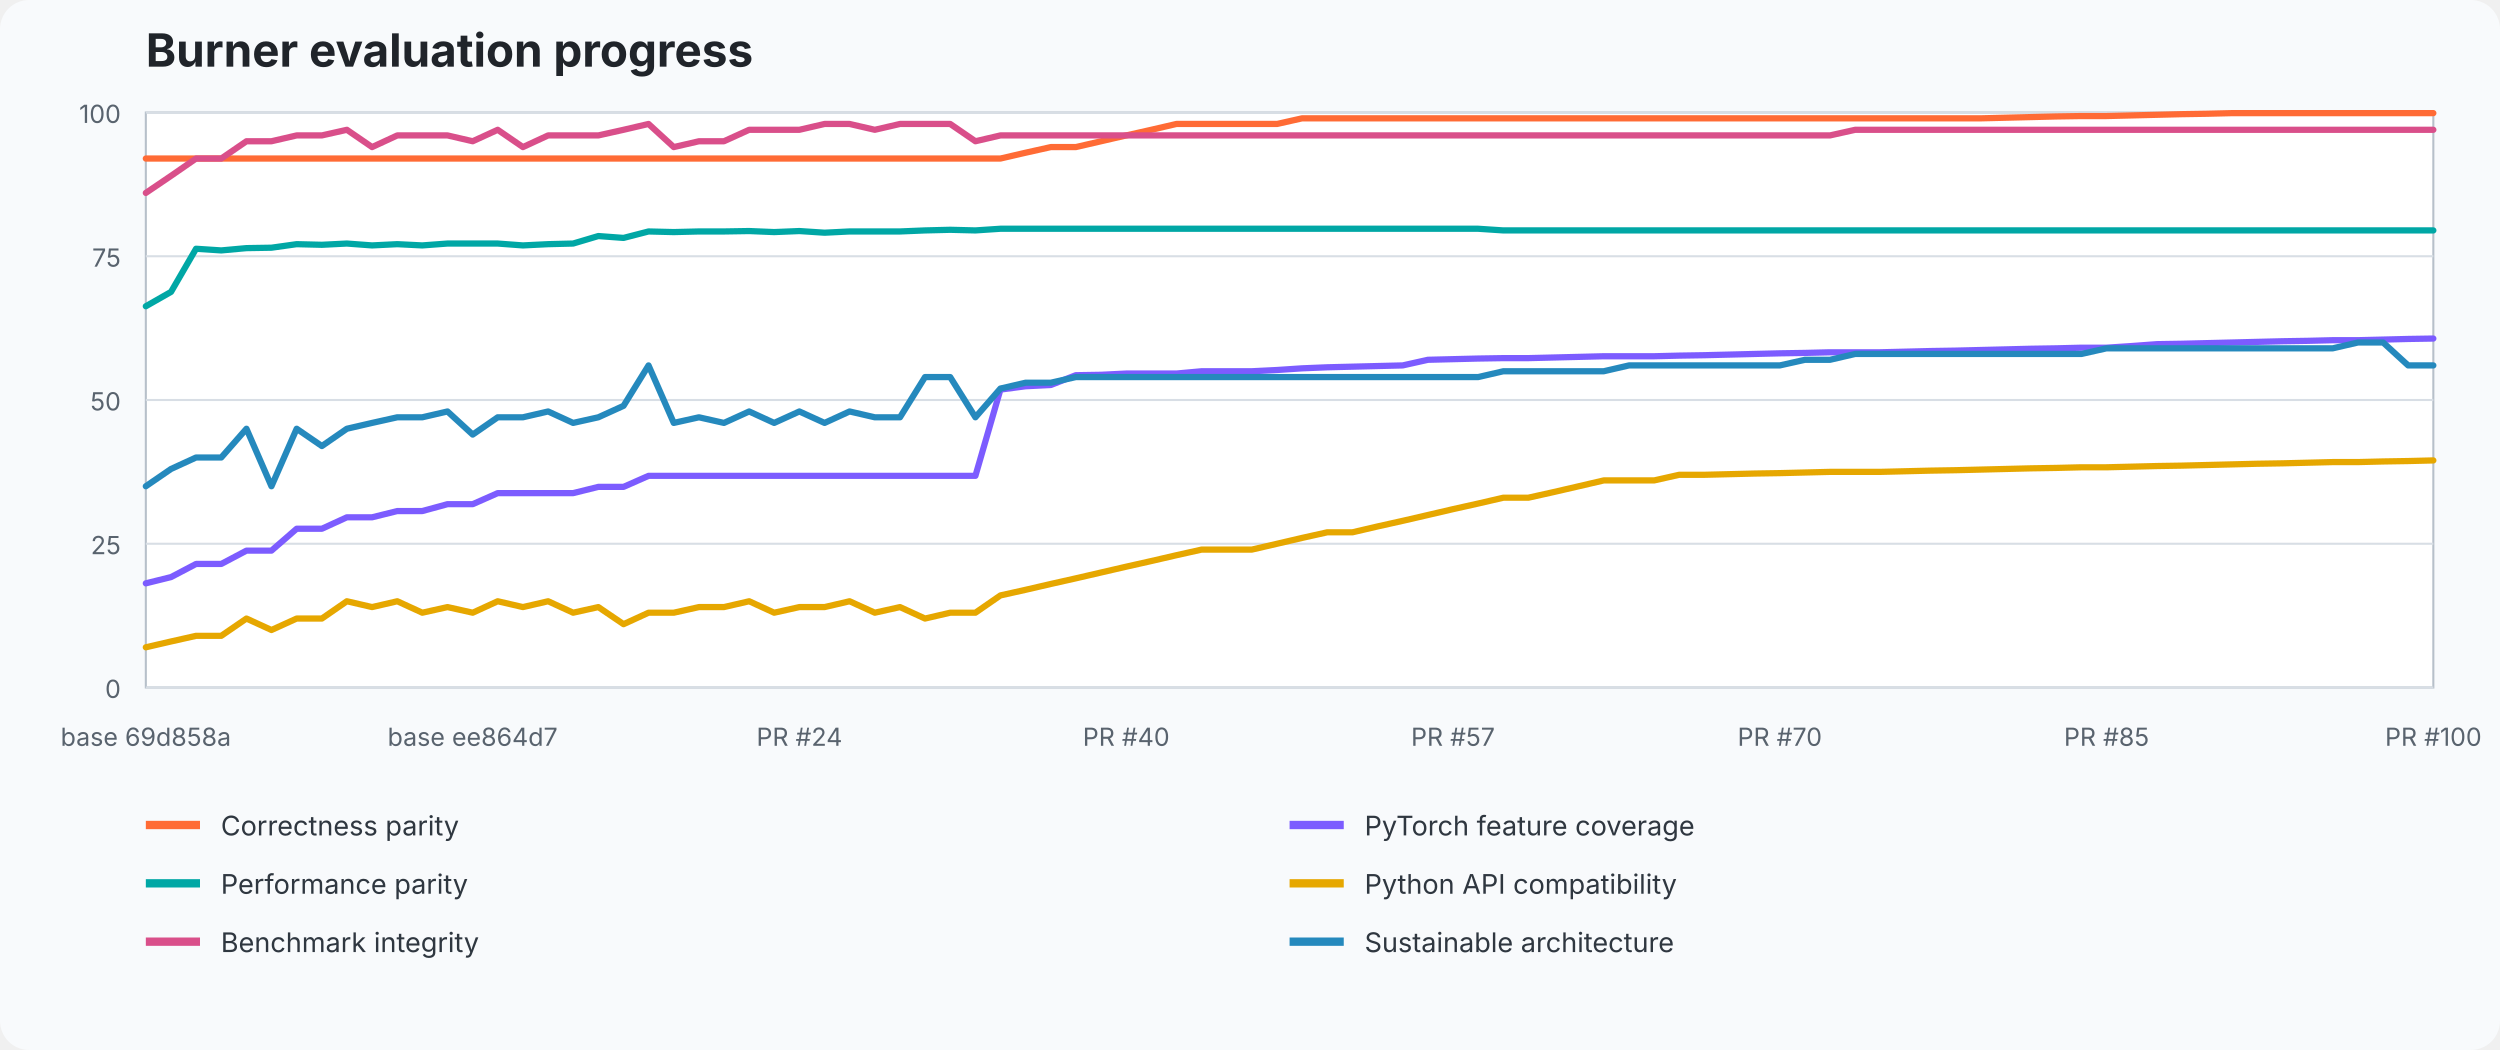
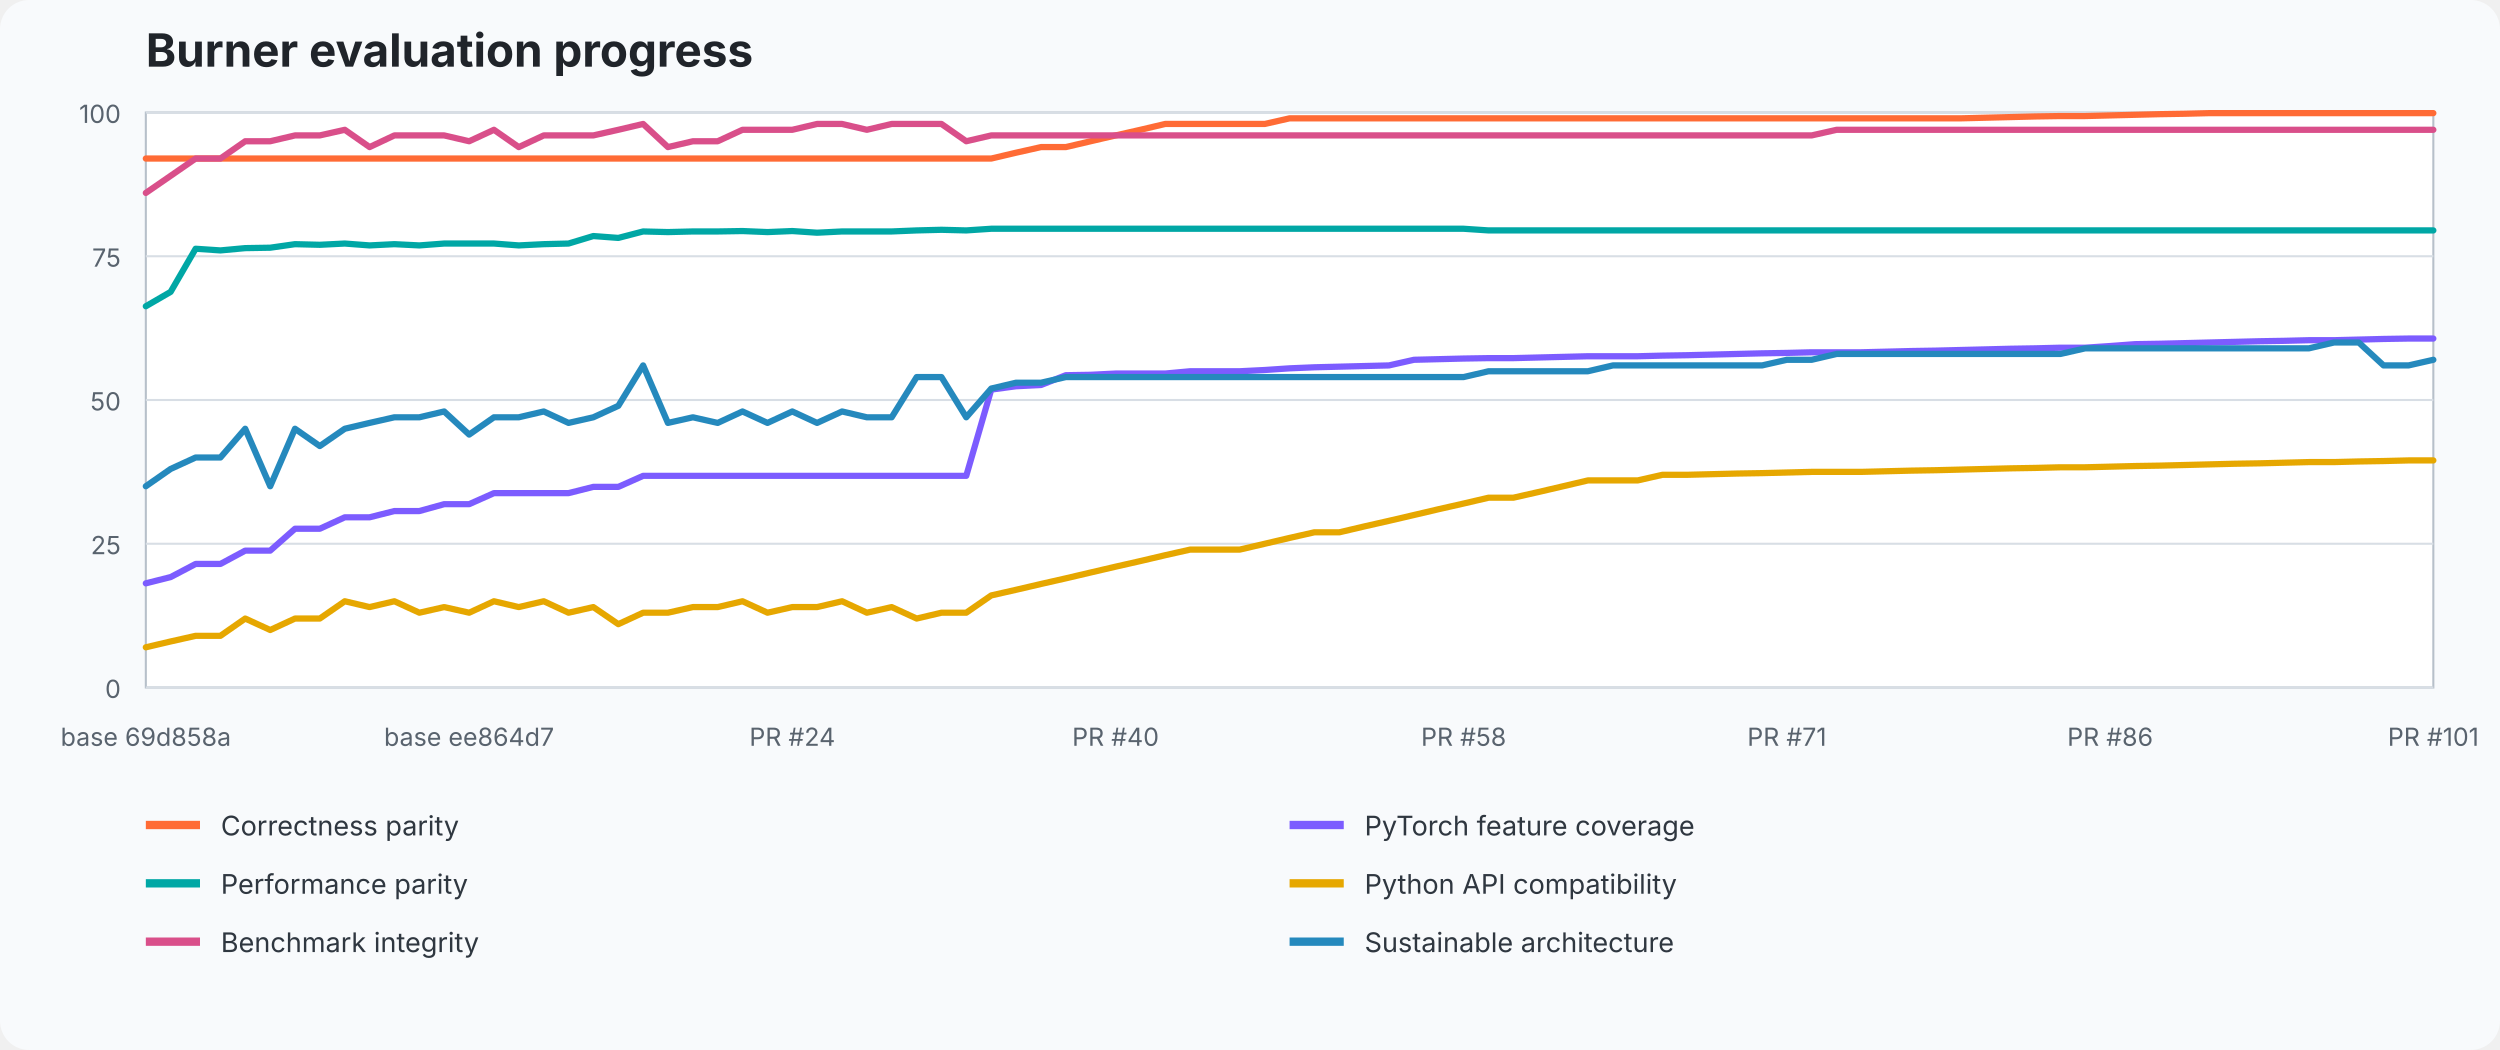
<svg xmlns="http://www.w3.org/2000/svg" width="1200" height="504" viewBox="0 0 1200 504" role="img" aria-labelledby="title desc">
  <style>text{font-family:ui-sans-serif,system-ui,-apple-system,BlinkMacSystemFont,"Segoe UI",sans-serif}.title{font-size:22px;font-weight:700;fill:#20242a}.axis{font-size:12px;fill:#59636e}.legend{font-size:13px;fill:#2f3740}.grid{stroke:#d8dee5;stroke-width:1}.plot{fill:#fff;stroke:#b7c0ca}</style>
  <rect width="100%" height="100%" fill="#f8fafc" rx="14" />
  <text x="70" y="32" class="title">Burner evaluation progress</text>
  <rect x="70" y="54" width="1098" height="276" class="plot" />
  <line x1="70" y1="330" x2="1168" y2="330" class="grid" />
  <text x="58" y="335" text-anchor="end" class="axis">0</text>
  <line x1="70" y1="261" x2="1168" y2="261" class="grid" />
  <text x="58" y="266" text-anchor="end" class="axis">25</text>
  <line x1="70" y1="192" x2="1168" y2="192" class="grid" />
  <text x="58" y="197" text-anchor="end" class="axis">50</text>
  <line x1="70" y1="123" x2="1168" y2="123" class="grid" />
  <text x="58" y="128" text-anchor="end" class="axis">75</text>
  <line x1="70" y1="54" x2="1168" y2="54" class="grid" />
  <text x="58" y="59" text-anchor="end" class="axis">100</text>
-   <polyline points="70.0,76.1 82.1,76.1 94.1,76.1 106.2,76.1 118.3,76.1 130.3,76.1 142.4,76.1 154.5,76.1 166.5,76.1 178.6,76.1 190.7,76.1 202.7,76.1 214.8,76.1 226.9,76.1 238.9,76.1 251.0,76.1 263.1,76.1 275.1,76.1 287.2,76.1 299.3,76.1 311.3,76.1 323.4,76.1 335.5,76.1 347.5,76.1 359.6,76.1 371.6,76.1 383.7,76.1 395.8,76.1 407.8,76.1 419.9,76.1 432.0,76.1 444.0,76.1 456.1,76.1 468.2,76.1 480.2,76.1 492.3,73.3 504.4,70.6 516.4,70.6 528.5,67.8 540.6,65.0 552.6,62.3 564.7,59.5 576.8,59.5 588.8,59.5 600.9,59.5 613.0,59.5 625.0,56.8 637.1,56.8 649.2,56.8 661.2,56.8 673.3,56.8 685.4,56.8 697.4,56.8 709.5,56.8 721.6,56.8 733.6,56.8 745.7,56.8 757.8,56.8 769.8,56.8 781.9,56.8 794.0,56.8 806.0,56.8 818.1,56.8 830.2,56.8 842.2,56.8 854.3,56.8 866.4,56.8 878.4,56.8 890.5,56.8 902.5,56.8 914.6,56.8 926.7,56.8 938.7,56.8 950.8,56.8 962.9,56.5 974.9,56.2 987.0,55.9 999.1,55.7 1011.1,55.7 1023.2,55.4 1035.3,55.1 1047.3,54.8 1059.4,54.6 1071.5,54.3 1083.5,54.3 1095.6,54.3 1107.7,54.3 1119.7,54.3 1131.8,54.3 1143.9,54.3 1155.9,54.3 1168.0,54.3" fill="none" stroke="#ff6b35" stroke-width="3" stroke-linejoin="round" stroke-linecap="round" />
-   <polyline points="70.0,280.0 82.1,277.0 94.1,270.7 106.2,270.7 118.3,264.3 130.3,264.3 142.4,253.8 154.5,253.8 166.5,248.3 178.6,248.3 190.7,245.3 202.7,245.3 214.8,242.0 226.9,242.0 238.9,236.7 251.0,236.7 263.1,236.7 275.1,236.7 287.2,233.7 299.3,233.7 311.3,228.4 323.4,228.4 335.5,228.4 347.5,228.4 359.6,228.4 371.6,228.4 383.7,228.4 395.8,228.4 407.8,228.4 419.9,228.4 432.0,228.4 444.0,228.4 456.1,228.4 468.2,228.4 480.2,187.0 492.3,185.4 504.4,184.8 516.4,180.1 528.5,179.9 540.6,179.3 552.6,179.3 564.7,179.3 576.8,178.2 588.8,178.2 600.9,178.2 613.0,177.6 625.0,176.8 637.1,176.3 649.2,176.0 661.2,175.7 673.3,175.4 685.4,172.7 697.4,172.4 709.5,172.1 721.6,171.9 733.6,171.9 745.7,171.6 757.8,171.3 769.8,171.0 781.9,171.0 794.0,171.0 806.0,170.7 818.1,170.5 830.2,170.2 842.2,169.9 854.3,169.6 866.4,169.4 878.4,169.1 890.5,169.1 902.5,169.1 914.6,168.8 926.7,168.5 938.7,168.3 950.8,168.0 962.9,167.7 974.9,167.4 987.0,167.2 999.1,166.9 1011.1,166.9 1023.2,166.1 1035.3,165.2 1047.3,165.0 1059.4,164.7 1071.5,164.4 1083.5,164.1 1095.6,163.8 1107.7,163.6 1119.7,163.3 1131.8,163.3 1143.9,163.0 1155.9,162.7 1168.0,162.5" fill="none" stroke="#7c5cff" stroke-width="3" stroke-linejoin="round" stroke-linecap="round" />
-   <polyline points="70.0,147.0 82.1,140.1 94.1,119.4 106.2,120.2 118.3,119.1 130.3,118.9 142.4,117.2 154.5,117.5 166.5,116.9 178.6,117.8 190.7,117.2 202.7,117.8 214.8,116.9 226.9,116.9 238.9,116.9 251.0,117.8 263.1,117.2 275.1,116.9 287.2,113.3 299.3,114.2 311.3,111.1 323.4,111.4 335.5,111.1 347.5,111.1 359.6,110.9 371.6,111.4 383.7,110.9 395.8,111.7 407.8,111.1 419.9,111.1 432.0,111.1 444.0,110.6 456.1,110.3 468.2,110.6 480.2,109.8 492.3,109.8 504.4,109.8 516.4,109.8 528.5,109.8 540.6,109.8 552.6,109.8 564.7,109.8 576.8,109.8 588.8,109.8 600.9,109.8 613.0,109.8 625.0,109.8 637.1,109.8 649.2,109.8 661.2,109.8 673.3,109.8 685.4,109.8 697.4,109.8 709.5,109.8 721.6,110.6 733.6,110.6 745.7,110.6 757.8,110.6 769.8,110.6 781.9,110.6 794.0,110.6 806.0,110.6 818.1,110.6 830.2,110.6 842.2,110.6 854.3,110.6 866.4,110.6 878.4,110.6 890.5,110.6 902.5,110.6 914.6,110.6 926.7,110.6 938.7,110.6 950.8,110.6 962.9,110.6 974.9,110.6 987.0,110.6 999.1,110.6 1011.1,110.6 1023.2,110.6 1035.3,110.6 1047.3,110.6 1059.4,110.6 1071.5,110.6 1083.5,110.6 1095.6,110.6 1107.7,110.6 1119.7,110.6 1131.8,110.6 1143.9,110.6 1155.9,110.6 1168.0,110.6" fill="none" stroke="#00a7a5" stroke-width="3" stroke-linejoin="round" stroke-linecap="round" />
-   <polyline points="70.0,310.7 82.1,307.9 94.1,305.2 106.2,305.2 118.3,296.9 130.3,302.4 142.4,296.9 154.5,296.9 166.5,288.6 178.6,291.4 190.7,288.6 202.7,294.1 214.8,291.4 226.9,294.1 238.9,288.6 251.0,291.4 263.1,288.6 275.1,294.1 287.2,291.4 299.3,299.6 311.3,294.1 323.4,294.1 335.5,291.4 347.5,291.4 359.6,288.6 371.6,294.1 383.7,291.4 395.8,291.4 407.8,288.6 419.9,294.1 432.0,291.4 444.0,296.9 456.1,294.1 468.2,294.1 480.2,285.8 492.3,283.1 504.4,280.3 516.4,277.6 528.5,274.8 540.6,272.0 552.6,269.3 564.7,266.5 576.8,263.8 588.8,263.8 600.9,263.8 613.0,261.0 625.0,258.2 637.1,255.5 649.2,255.5 661.2,252.7 673.3,250.0 685.4,247.2 697.4,244.4 709.5,241.7 721.6,238.9 733.6,238.9 745.7,236.2 757.8,233.4 769.8,230.6 781.9,230.6 794.0,230.6 806.0,227.9 818.1,227.9 830.2,227.6 842.2,227.3 854.3,227.1 866.4,226.8 878.4,226.5 890.5,226.5 902.5,226.5 914.6,226.2 926.7,225.9 938.7,225.7 950.8,225.4 962.9,225.1 974.9,224.8 987.0,224.6 999.1,224.3 1011.1,224.3 1023.2,224.0 1035.3,223.7 1047.3,223.5 1059.4,223.2 1071.5,222.9 1083.5,222.6 1095.6,222.4 1107.7,222.1 1119.7,221.8 1131.8,221.8 1143.9,221.5 1155.9,221.3 1168.0,221.0" fill="none" stroke="#e6a700" stroke-width="3" stroke-linejoin="round" stroke-linecap="round" />
-   <polyline points="70.0,92.6 82.1,84.4 94.1,76.1 106.2,76.1 118.3,67.8 130.3,67.8 142.4,65.0 154.5,65.0 166.5,62.3 178.6,70.6 190.7,65.0 202.7,65.0 214.8,65.0 226.9,67.8 238.9,62.3 251.0,70.6 263.1,65.0 275.1,65.0 287.2,65.0 299.3,62.3 311.3,59.5 323.4,70.6 335.5,67.8 347.5,67.8 359.6,62.3 371.6,62.3 383.7,62.3 395.8,59.5 407.8,59.5 419.9,62.3 432.0,59.5 444.0,59.5 456.1,59.5 468.2,67.8 480.2,65.0 492.3,65.0 504.4,65.0 516.4,65.0 528.5,65.0 540.6,65.0 552.6,65.0 564.7,65.0 576.8,65.0 588.8,65.0 600.9,65.0 613.0,65.0 625.0,65.0 637.1,65.0 649.2,65.0 661.2,65.0 673.3,65.0 685.4,65.0 697.4,65.0 709.5,65.0 721.6,65.0 733.6,65.0 745.7,65.0 757.8,65.0 769.8,65.0 781.9,65.0 794.0,65.0 806.0,65.0 818.1,65.0 830.2,65.0 842.2,65.0 854.3,65.0 866.4,65.0 878.4,65.0 890.5,62.3 902.5,62.3 914.6,62.3 926.7,62.3 938.7,62.3 950.8,62.3 962.9,62.3 974.9,62.3 987.0,62.3 999.1,62.3 1011.1,62.3 1023.2,62.3 1035.3,62.3 1047.3,62.3 1059.4,62.3 1071.5,62.3 1083.5,62.3 1095.6,62.3 1107.7,62.3 1119.7,62.3 1131.8,62.3 1143.9,62.3 1155.9,62.3 1168.0,62.3" fill="none" stroke="#d94f8a" stroke-width="3" stroke-linejoin="round" stroke-linecap="round" />
-   <polyline points="70.0,233.4 82.1,225.1 94.1,219.6 106.2,219.6 118.3,205.8 130.3,233.4 142.4,205.8 154.5,214.1 166.5,205.8 178.6,203.0 190.7,200.3 202.7,200.3 214.8,197.5 226.9,208.6 238.9,200.3 251.0,200.3 263.1,197.5 275.1,203.0 287.2,200.3 299.3,194.8 311.3,175.4 323.4,203.0 335.5,200.3 347.5,203.0 359.6,197.5 371.6,203.0 383.7,197.5 395.8,203.0 407.8,197.5 419.9,200.3 432.0,200.3 444.0,181.0 456.1,181.0 468.2,200.3 480.2,186.5 492.3,183.7 504.4,183.7 516.4,181.0 528.5,181.0 540.6,181.0 552.6,181.0 564.7,181.0 576.8,181.0 588.8,181.0 600.9,181.0 613.0,181.0 625.0,181.0 637.1,181.0 649.2,181.0 661.2,181.0 673.3,181.0 685.4,181.0 697.4,181.0 709.5,181.0 721.6,178.2 733.6,178.2 745.7,178.2 757.8,178.2 769.8,178.2 781.9,175.4 794.0,175.4 806.0,175.4 818.1,175.4 830.2,175.4 842.2,175.4 854.3,175.4 866.4,172.7 878.4,172.7 890.5,169.9 902.5,169.9 914.6,169.9 926.7,169.9 938.7,169.9 950.8,169.9 962.9,169.9 974.9,169.9 987.0,169.9 999.1,169.9 1011.1,167.2 1023.2,167.2 1035.3,167.2 1047.3,167.2 1059.4,167.2 1071.5,167.2 1083.5,167.2 1095.6,167.2 1107.7,167.2 1119.7,167.2 1131.8,164.4 1143.9,164.4 1155.9,175.4 1168.0,175.4" fill="none" stroke="#2589bd" stroke-width="3" stroke-linejoin="round" stroke-linecap="round" />
+   <polyline points="70.0,76.1 81.9,76.1 93.9,76.1 105.8,76.1 117.7,76.1 129.7,76.1 141.6,76.1 153.5,76.1 165.5,76.1 177.4,76.1 189.3,76.1 201.3,76.1 213.2,76.1 225.2,76.1 237.1,76.1 249.0,76.1 261.0,76.1 272.9,76.1 284.8,76.1 296.8,76.1 308.7,76.1 320.6,76.1 332.6,76.1 344.5,76.1 356.4,76.1 368.4,76.1 380.3,76.1 392.2,76.1 404.2,76.1 416.1,76.1 428.0,76.1 440.0,76.1 451.9,76.1 463.8,76.1 475.8,76.1 487.7,73.3 499.7,70.6 511.6,70.6 523.5,67.8 535.5,65.0 547.4,62.3 559.3,59.5 571.3,59.5 583.2,59.5 595.1,59.5 607.1,59.5 619.0,56.8 630.9,56.8 642.9,56.8 654.8,56.8 666.7,56.8 678.7,56.8 690.6,56.8 702.5,56.8 714.5,56.8 726.4,56.8 738.3,56.8 750.3,56.8 762.2,56.8 774.2,56.8 786.1,56.8 798.0,56.8 810.0,56.8 821.9,56.8 833.8,56.8 845.8,56.8 857.7,56.8 869.6,56.8 881.6,56.8 893.5,56.8 905.4,56.8 917.4,56.8 929.3,56.8 941.2,56.8 953.2,56.5 965.1,56.2 977.0,55.9 989.0,55.7 1000.9,55.7 1012.8,55.4 1024.8,55.1 1036.7,54.8 1048.7,54.6 1060.6,54.3 1072.5,54.3 1084.5,54.3 1096.4,54.3 1108.3,54.3 1120.3,54.3 1132.2,54.3 1144.1,54.3 1156.1,54.3 1168.0,54.3" fill="none" stroke="#ff6b35" stroke-width="3" stroke-linejoin="round" stroke-linecap="round" />
+   <polyline points="70.0,280.0 81.9,277.0 93.9,270.7 105.8,270.7 117.7,264.3 129.7,264.3 141.6,253.8 153.5,253.8 165.5,248.3 177.4,248.3 189.3,245.3 201.3,245.3 213.2,242.0 225.2,242.0 237.1,236.7 249.0,236.7 261.0,236.7 272.9,236.7 284.8,233.7 296.8,233.7 308.7,228.4 320.6,228.4 332.6,228.4 344.5,228.4 356.4,228.4 368.4,228.4 380.3,228.4 392.2,228.4 404.2,228.4 416.1,228.4 428.0,228.4 440.0,228.4 451.9,228.4 463.8,228.4 475.8,187.0 487.7,185.4 499.7,184.8 511.6,180.1 523.5,179.9 535.5,179.3 547.4,179.3 559.3,179.3 571.3,178.2 583.2,178.2 595.1,178.2 607.1,177.6 619.0,176.8 630.9,176.3 642.9,176.0 654.8,175.7 666.7,175.4 678.7,172.7 690.6,172.4 702.5,172.1 714.5,171.9 726.4,171.9 738.3,171.6 750.3,171.3 762.2,171.0 774.2,171.0 786.1,171.0 798.0,170.7 810.0,170.5 821.9,170.2 833.8,169.9 845.8,169.6 857.7,169.4 869.6,169.1 881.6,169.1 893.5,169.1 905.4,168.8 917.4,168.5 929.3,168.3 941.2,168.0 953.2,167.7 965.1,167.4 977.0,167.2 989.0,166.9 1000.9,166.9 1012.8,166.1 1024.8,165.2 1036.7,165.0 1048.7,164.7 1060.6,164.4 1072.5,164.1 1084.5,163.8 1096.4,163.6 1108.3,163.3 1120.3,163.3 1132.2,163.0 1144.1,162.7 1156.1,162.5 1168.0,162.5" fill="none" stroke="#7c5cff" stroke-width="3" stroke-linejoin="round" stroke-linecap="round" />
+   <polyline points="70.0,147.0 81.9,140.1 93.9,119.4 105.8,120.2 117.7,119.1 129.7,118.9 141.6,117.2 153.5,117.5 165.5,116.9 177.4,117.8 189.3,117.2 201.3,117.8 213.2,116.9 225.2,116.9 237.1,116.9 249.0,117.8 261.0,117.2 272.9,116.9 284.8,113.3 296.8,114.2 308.7,111.1 320.6,111.4 332.6,111.1 344.5,111.1 356.4,110.9 368.4,111.4 380.3,110.9 392.2,111.7 404.2,111.1 416.1,111.1 428.0,111.1 440.0,110.6 451.9,110.3 463.8,110.6 475.8,109.8 487.7,109.8 499.7,109.8 511.6,109.8 523.5,109.8 535.5,109.8 547.4,109.8 559.3,109.8 571.3,109.8 583.2,109.8 595.1,109.8 607.1,109.8 619.0,109.8 630.9,109.8 642.9,109.8 654.8,109.8 666.7,109.8 678.7,109.8 690.6,109.8 702.5,109.8 714.5,110.6 726.4,110.6 738.3,110.6 750.3,110.6 762.2,110.6 774.2,110.6 786.1,110.6 798.0,110.6 810.0,110.6 821.9,110.6 833.8,110.6 845.8,110.6 857.7,110.6 869.6,110.6 881.6,110.6 893.5,110.6 905.4,110.6 917.4,110.6 929.3,110.6 941.2,110.6 953.2,110.6 965.1,110.6 977.0,110.6 989.0,110.6 1000.9,110.6 1012.8,110.6 1024.8,110.6 1036.7,110.6 1048.7,110.6 1060.6,110.6 1072.5,110.6 1084.5,110.6 1096.4,110.6 1108.3,110.6 1120.3,110.6 1132.2,110.6 1144.1,110.6 1156.1,110.6 1168.0,110.6" fill="none" stroke="#00a7a5" stroke-width="3" stroke-linejoin="round" stroke-linecap="round" />
+   <polyline points="70.0,310.7 81.9,307.9 93.9,305.2 105.8,305.2 117.7,296.9 129.7,302.4 141.6,296.9 153.5,296.9 165.5,288.6 177.4,291.4 189.3,288.6 201.3,294.1 213.2,291.4 225.2,294.1 237.1,288.6 249.0,291.4 261.0,288.6 272.9,294.1 284.8,291.4 296.8,299.6 308.7,294.1 320.6,294.1 332.6,291.4 344.5,291.4 356.4,288.6 368.4,294.1 380.3,291.4 392.2,291.4 404.2,288.6 416.1,294.1 428.0,291.4 440.0,296.9 451.9,294.1 463.8,294.1 475.8,285.8 487.7,283.1 499.7,280.3 511.6,277.6 523.5,274.8 535.5,272.0 547.4,269.3 559.3,266.5 571.3,263.8 583.2,263.8 595.1,263.8 607.1,261.0 619.0,258.2 630.9,255.5 642.9,255.5 654.8,252.7 666.7,250.0 678.7,247.2 690.6,244.4 702.5,241.7 714.5,238.9 726.4,238.9 738.3,236.2 750.3,233.4 762.2,230.6 774.2,230.6 786.1,230.6 798.0,227.9 810.0,227.9 821.9,227.6 833.8,227.3 845.8,227.1 857.7,226.8 869.6,226.5 881.6,226.5 893.5,226.5 905.4,226.2 917.4,225.9 929.3,225.7 941.2,225.4 953.2,225.1 965.1,224.8 977.0,224.6 989.0,224.3 1000.9,224.3 1012.8,224.0 1024.8,223.7 1036.7,223.5 1048.7,223.2 1060.6,222.9 1072.5,222.6 1084.5,222.4 1096.4,222.1 1108.3,221.8 1120.3,221.8 1132.2,221.5 1144.1,221.3 1156.1,221.0 1168.0,221.0" fill="none" stroke="#e6a700" stroke-width="3" stroke-linejoin="round" stroke-linecap="round" />
+   <polyline points="70.0,92.6 81.9,84.4 93.9,76.1 105.8,76.1 117.7,67.8 129.7,67.8 141.6,65.0 153.5,65.0 165.5,62.3 177.4,70.6 189.3,65.0 201.3,65.0 213.2,65.0 225.2,67.8 237.1,62.3 249.0,70.6 261.0,65.0 272.9,65.0 284.8,65.0 296.8,62.3 308.7,59.5 320.6,70.6 332.6,67.8 344.5,67.8 356.4,62.3 368.4,62.3 380.3,62.3 392.2,59.5 404.2,59.5 416.1,62.3 428.0,59.5 440.0,59.5 451.9,59.5 463.8,67.8 475.8,65.0 487.7,65.0 499.7,65.0 511.6,65.0 523.5,65.0 535.5,65.0 547.4,65.0 559.3,65.0 571.3,65.0 583.2,65.0 595.1,65.0 607.1,65.0 619.0,65.0 630.9,65.0 642.9,65.0 654.8,65.0 666.7,65.0 678.7,65.0 690.6,65.0 702.5,65.0 714.5,65.0 726.4,65.0 738.3,65.0 750.3,65.0 762.2,65.0 774.2,65.0 786.1,65.0 798.0,65.0 810.0,65.0 821.9,65.0 833.8,65.0 845.8,65.0 857.7,65.0 869.6,65.0 881.6,62.3 893.5,62.3 905.4,62.3 917.4,62.3 929.3,62.3 941.2,62.3 953.2,62.3 965.1,62.3 977.0,62.3 989.0,62.3 1000.9,62.3 1012.8,62.3 1024.8,62.3 1036.7,62.3 1048.7,62.3 1060.6,62.3 1072.5,62.3 1084.5,62.3 1096.4,62.3 1108.3,62.3 1120.3,62.3 1132.2,62.3 1144.1,62.3 1156.1,62.3 1168.0,62.3" fill="none" stroke="#d94f8a" stroke-width="3" stroke-linejoin="round" stroke-linecap="round" />
+   <polyline points="70.0,233.4 81.9,225.1 93.9,219.6 105.8,219.6 117.7,205.8 129.7,233.4 141.6,205.8 153.5,214.1 165.5,205.8 177.4,203.0 189.3,200.3 201.3,200.3 213.2,197.5 225.2,208.6 237.1,200.3 249.0,200.3 261.0,197.5 272.9,203.0 284.8,200.3 296.8,194.8 308.7,175.4 320.6,203.0 332.6,200.3 344.5,203.0 356.4,197.5 368.4,203.0 380.3,197.5 392.2,203.0 404.2,197.5 416.1,200.3 428.0,200.3 440.0,181.0 451.9,181.0 463.8,200.3 475.8,186.5 487.7,183.7 499.7,183.7 511.6,181.0 523.5,181.0 535.5,181.0 547.4,181.0 559.3,181.0 571.3,181.0 583.2,181.0 595.1,181.0 607.1,181.0 619.0,181.0 630.9,181.0 642.9,181.0 654.8,181.0 666.7,181.0 678.7,181.0 690.6,181.0 702.5,181.0 714.5,178.2 726.4,178.2 738.3,178.2 750.3,178.2 762.2,178.2 774.2,175.4 786.1,175.4 798.0,175.4 810.0,175.4 821.9,175.4 833.8,175.4 845.8,175.4 857.7,172.7 869.6,172.7 881.6,169.9 893.5,169.9 905.4,169.9 917.4,169.9 929.3,169.9 941.2,169.9 953.2,169.9 965.1,169.9 977.0,169.9 989.0,169.9 1000.9,167.2 1012.8,167.2 1024.8,167.2 1036.7,167.2 1048.7,167.2 1060.6,167.2 1072.5,167.2 1084.5,167.2 1096.4,167.2 1108.3,167.2 1120.3,164.4 1132.2,164.4 1144.1,175.4 1156.1,175.4 1168.0,172.7" fill="none" stroke="#2589bd" stroke-width="3" stroke-linejoin="round" stroke-linecap="round" />
  <text x="70" y="358" text-anchor="middle" class="axis">base 69d858a</text>
-   <text x="226.857" y="358" text-anchor="middle" class="axis">base ee864d7</text>
-   <text x="383.714" y="358" text-anchor="middle" class="axis">PR #24</text>
-   <text x="540.571" y="358" text-anchor="middle" class="axis">PR #40</text>
-   <text x="697.429" y="358" text-anchor="middle" class="axis">PR #57</text>
-   <text x="854.286" y="358" text-anchor="middle" class="axis">PR #70</text>
-   <text x="1011.143" y="358" text-anchor="middle" class="axis">PR #85</text>
-   <text x="1168" y="358" text-anchor="middle" class="axis">PR #100</text>
+   <text x="225.152" y="358" text-anchor="middle" class="axis">base ee864d7</text>
+   <text x="380.304" y="358" text-anchor="middle" class="axis">PR #24</text>
+   <text x="535.457" y="358" text-anchor="middle" class="axis">PR #40</text>
+   <text x="702.543" y="358" text-anchor="middle" class="axis">PR #58</text>
+   <text x="857.696" y="358" text-anchor="middle" class="axis">PR #71</text>
+   <text x="1012.848" y="358" text-anchor="middle" class="axis">PR #86</text>
+   <text x="1168" y="358" text-anchor="middle" class="axis">PR #101</text>
  <line x1="70" y1="396" x2="96" y2="396" stroke="#ff6b35" stroke-width="4" />
  <text x="106" y="401" class="legend">Correctness parity</text>
  <line x1="619" y1="396" x2="645" y2="396" stroke="#7c5cff" stroke-width="4" />
  <text x="655" y="401" class="legend">PyTorch feature coverage</text>
  <line x1="70" y1="424" x2="96" y2="424" stroke="#00a7a5" stroke-width="4" />
  <text x="106" y="429" class="legend">Performance parity</text>
  <line x1="619" y1="424" x2="645" y2="424" stroke="#e6a700" stroke-width="4" />
  <text x="655" y="429" class="legend">Python API compatibility</text>
  <line x1="70" y1="452" x2="96" y2="452" stroke="#d94f8a" stroke-width="4" />
  <text x="106" y="457" class="legend">Benchmark integrity</text>
  <line x1="619" y1="452" x2="645" y2="452" stroke="#2589bd" stroke-width="4" />
  <text x="655" y="457" class="legend">Sustainable architecture</text>
</svg>
